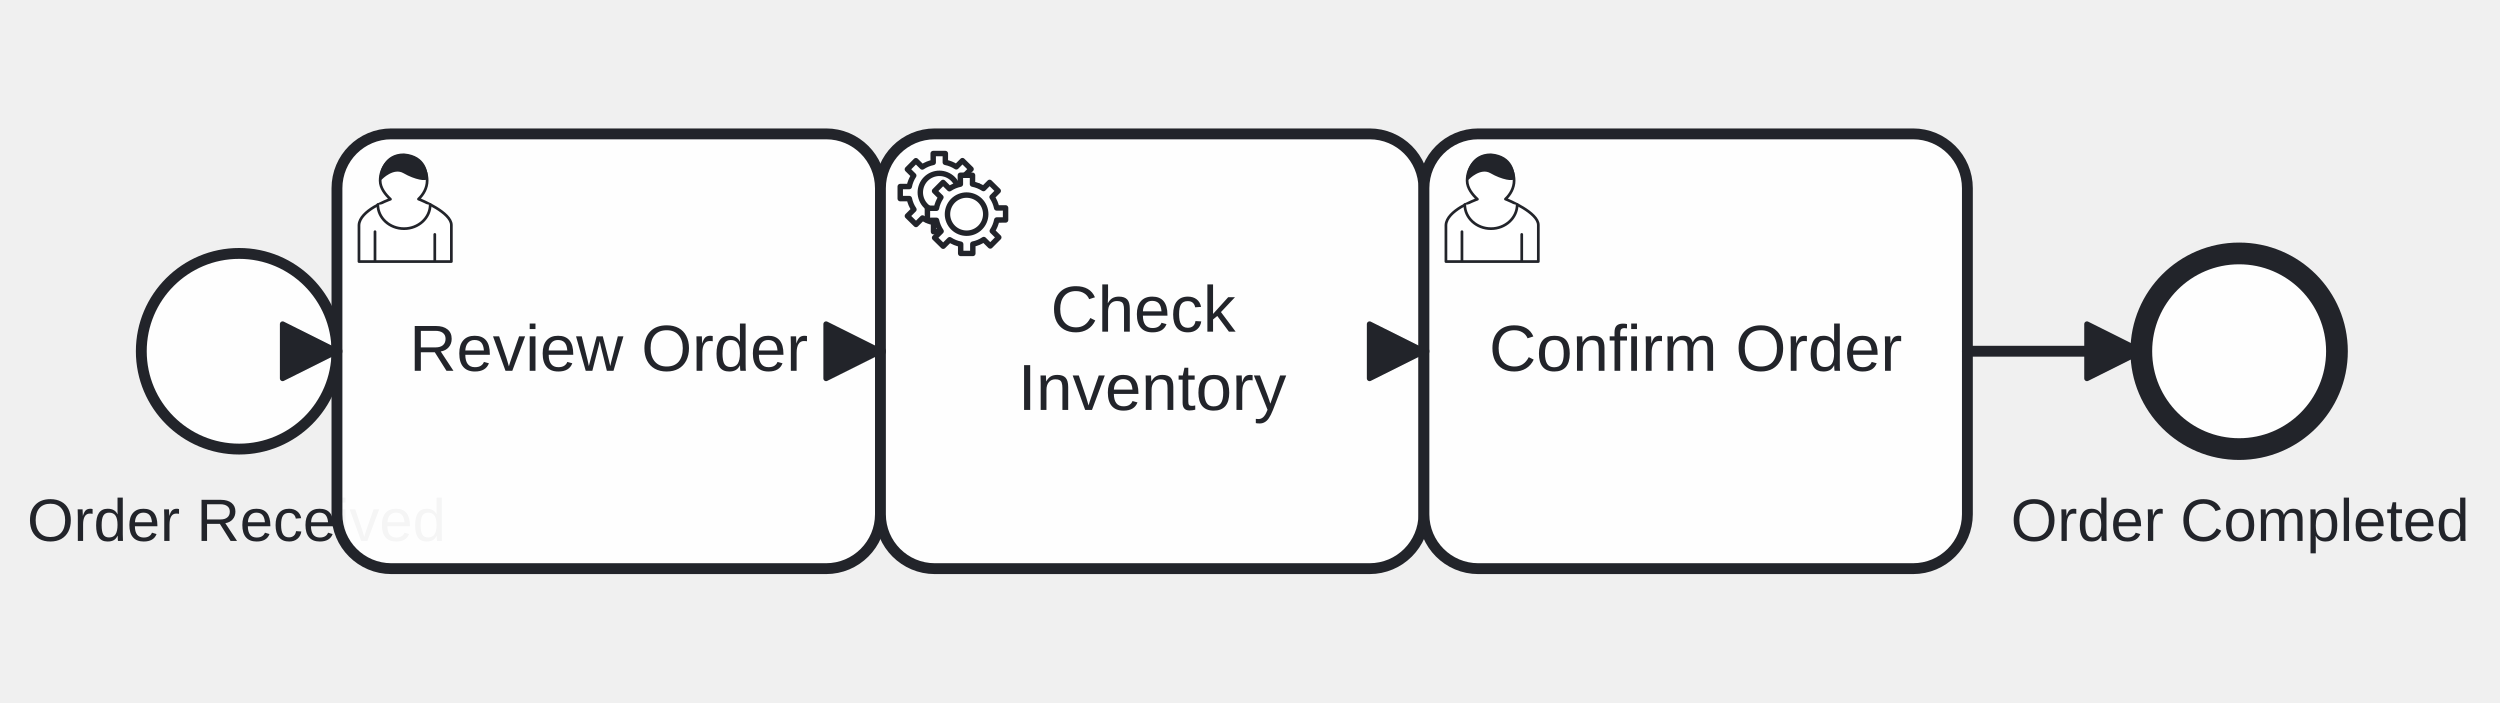
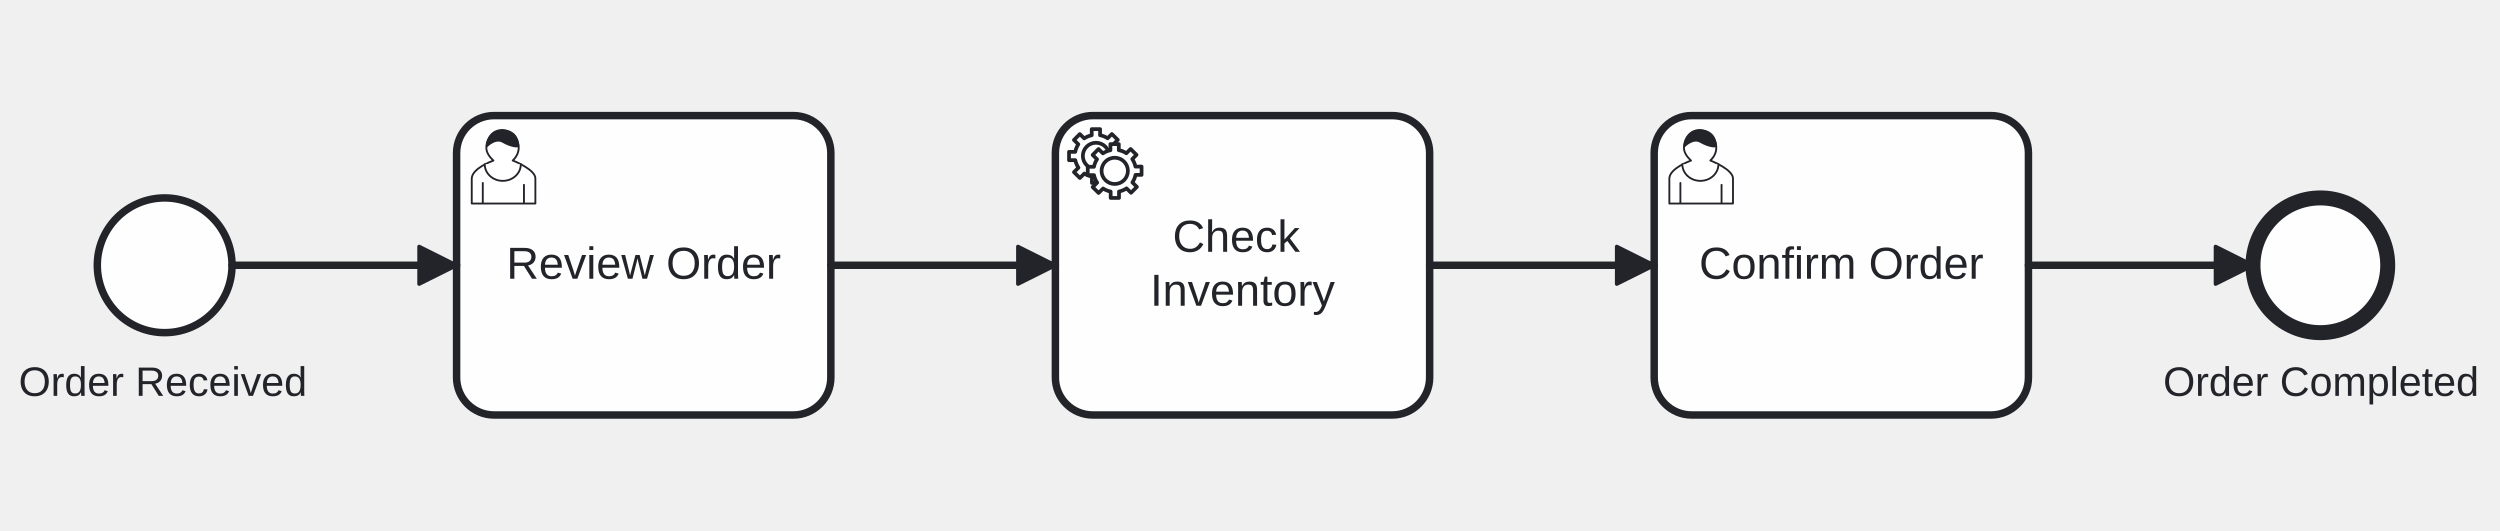
- <svg xmlns="http://www.w3.org/2000/svg" width="516" height="145" viewBox="56 55 460 90" version="1.1">
+ <svg xmlns="http://www.w3.org/2000/svg" width="834" height="177" viewBox="166 87 668 90" version="1.1">
  <g class="djs-group">
-     <g class="djs-element djs-shape" data-element-id="StartEvent_OrderReceived" style="display: block;" transform="translate(82, 82)">
+     <g class="djs-element djs-shape" data-element-id="StartEvent_OrderReceived" style="display: block;" transform="translate(192, 114)">
      <g class="djs-visual">
        <circle cx="18" cy="18" r="18" style="stroke-linecap: round; stroke-linejoin: round; stroke: hsl(225, 10%, 15%); stroke-width: 2px; fill: white; fill-opacity: 0.95;" />
      </g>
      <rect style="fill: none; stroke-opacity: 0; stroke: white; stroke-width: 15px;" class="djs-hit djs-hit-all" x="0" y="0" width="36" height="36" />
      <circle cx="18" cy="18" r="23" style="fill: none;" class="djs-outline" />
    </g>
  </g>
  <g class="djs-group">
-     <g class="djs-element djs-shape" data-element-id="StartEvent_OrderReceived_label" style="display: block;" transform="translate(61, 125)">
-       <g class="djs-visual">
-         <text style="font-family: Arial, sans-serif; font-size: 11px; font-weight: normal; fill: hsl(225, 10%, 15%);" lineHeight="1.2" class="djs-label">
-           <tspan x="0" y="9.9">Order Received</tspan>
-         </text>
-       </g>
-       <rect style="fill: none; stroke-opacity: 0; stroke: white; stroke-width: 15px;" class="djs-hit djs-hit-all" x="0" y="0" width="78" height="14" />
-       <rect x="-5" y="-5" rx="4" width="88" height="24" style="fill: none;" class="djs-outline" />
-     </g>
-   </g>
-   <g class="djs-group">
-     <g class="djs-element djs-shape" data-element-id="UserTask_ReviewOrder" style="display: block;" transform="translate(118, 60)">
+     <g class="djs-element djs-shape" data-element-id="UserTask_ReviewOrder" style="display: block;" transform="translate(288, 92)">
      <g class="djs-visual">
        <rect x="0" y="0" width="100" height="80" rx="10" ry="10" style="stroke-linecap: round; stroke-linejoin: round; stroke: hsl(225, 10%, 15%); stroke-width: 2px; fill: white; fill-opacity: 0.95;" />
        <text style="font-family: Arial, sans-serif; font-size: 12px; font-weight: normal; fill: hsl(225, 10%, 15%);" lineHeight="1.2" class="djs-label">
          <tspan x="13.328" y="43.6">Review Order</tspan>
        </text>
        <path style="fill: white; stroke-linecap: round; stroke-linejoin: round; stroke: hsl(225, 10%, 15%); stroke-width: 0.5px;" d="m 15,12 c 0.909,-0.845 1.594,-2.049 1.594,-3.385 0,-2.554 -1.805,-4.622 -4.357,-4.622 -2.552,0 -4.288,2.068 -4.288,4.622 0,1.348 0.974,2.562 1.896,3.405 -0.529,0.187 -5.669,2.097 -5.794,4.756 v 6.718 h 17 v -6.718 c 0,-2.298 -5.528,-4.595 -6.051,-4.776 zm -8,6 l 0,5.5 m 11,0 l 0,-5" />
        <path style="fill: white; stroke-linecap: round; stroke-linejoin: round; stroke: hsl(225, 10%, 15%); stroke-width: 0.5px;" d="m 15,12 m 2.162,1.009 c 0,2.447 -2.158,4.431 -4.821,4.431 -2.665,0 -4.822,-1.981 -4.822,-4.431 " />
        <path style="fill: hsl(225, 10%, 15%); stroke-linecap: round; stroke-linejoin: round; stroke: hsl(225, 10%, 15%); stroke-width: 0.5px;" d="m 15,12 m -6.9,-3.80 c 0,0 2.251,-2.358 4.274,-1.177 2.024,1.181 4.221,1.537 4.124,0.965 -0.098,-0.57 -0.117,-3.791 -4.191,-4.136 -3.575,0.001 -4.208,3.367 -4.207,4.348 z" />
      </g>
      <rect style="fill: none; stroke-opacity: 0; stroke: white; stroke-width: 15px;" class="djs-hit djs-hit-all" x="0" y="0" width="100" height="80" />
      <rect x="-5" y="-5" rx="14" width="110" height="90" style="fill: none;" class="djs-outline" />
    </g>
  </g>
  <g class="djs-group">
-     <g class="djs-element djs-shape" data-element-id="ServiceTask_CheckInventory" style="display: block;" transform="translate(218, 60)">
+     <g class="djs-element djs-shape" data-element-id="ServiceTask_CheckInventory" style="display: block;" transform="translate(448, 92)">
      <g class="djs-visual">
        <rect x="0" y="0" width="100" height="80" rx="10" ry="10" style="stroke-linecap: round; stroke-linejoin: round; stroke: hsl(225, 10%, 15%); stroke-width: 2px; fill: white; fill-opacity: 0.95;" />
        <text style="font-family: Arial, sans-serif; font-size: 12px; font-weight: normal; fill: hsl(225, 10%, 15%);" lineHeight="1.2" class="djs-label">
          <tspan x="31.328" y="36.4">Check </tspan>
          <tspan x="25.322" y="50.8">Inventory</tspan>
        </text>
        <circle cx="5" cy="5" r="5" style="stroke-linecap: round; stroke-linejoin: round; stroke: none; stroke-width: 2px; fill: white;" transform="translate(6, 6)" />
        <path style="fill: white; stroke-linecap: round; stroke-linejoin: round; stroke: hsl(225, 10%, 15%); stroke-width: 1px;" d="m 12,18 v -1.713 c 0.352,-0.07 0.704,-0.178 1.048,-0.321 0.344,-0.145 0.666,-0.321 0.966,-0.521 l 1.194,1.18 1.567,-1.577 -1.195,-1.18 c 0.403,-0.614 0.683,-1.299 0.825,-2.018 l 1.622,-0.01 v -2.22 l -1.637,0.01 c -0.073,-0.352 -0.178,-0.7 -0.324,-1.044 -0.145,-0.344 -0.321,-0.664 -0.523,-0.962 l 1.131,-1.136 -1.583,-1.563 -1.13,1.136 c -0.614,-0.401 -1.303,-0.681 -2.023,-0.822 l 0.009,-1.619 h -2.241 l 0.004,1.631 c -0.354,0.074 -0.705,0.18 -1.05,0.324 -0.344,0.144 -0.665,0.321 -0.964,0.52 l -1.17,-1.158 -1.567,1.579 1.168,1.157 c -0.403,0.613 -0.683,1.298 -0.825,2.017 l -1.659,0.003 v 2.222 l 1.672,-0.006 c 0.073,0.351 0.18,0.702 0.324,1.045 0.145,0.344 0.321,0.664 0.523,0.961 l -1.199,1.197 1.584,1.56 1.196,-1.193 c 0.614,0.403 1.303,0.682 2.023,0.823 l 7.19e-4,1.699 h 2.227 z m 0.221,-3.996 c -1.789,0.75 -3.858,-0.093 -4.61,-1.874 -0.752,-1.783 0.091,-3.846 1.88,-4.596 1.788,-0.749 3.857,0.093 4.609,1.874 0.752,1.782 -0.091,3.846 -1.88,4.596 z" />
        <circle cx="5" cy="5" r="5" style="stroke-linecap: round; stroke-linejoin: round; stroke: none; stroke-width: 2px; fill: white;" transform="translate(11, 10)" />
        <path style="fill: white; stroke-linecap: round; stroke-linejoin: round; stroke: hsl(225, 10%, 15%); stroke-width: 1px;" d="m 17,22 v -1.713 c 0.352,-0.07 0.704,-0.178 1.048,-0.321 0.344,-0.145 0.666,-0.321 0.966,-0.521 l 1.194,1.18 1.567,-1.577 -1.195,-1.18 c 0.403,-0.614 0.683,-1.299 0.825,-2.018 l 1.622,-0.01 v -2.22 l -1.637,0.01 c -0.073,-0.352 -0.178,-0.7 -0.324,-1.044 -0.145,-0.344 -0.321,-0.664 -0.523,-0.962 l 1.131,-1.136 -1.583,-1.563 -1.13,1.136 c -0.614,-0.401 -1.303,-0.681 -2.023,-0.822 l 0.009,-1.619 h -2.241 l 0.004,1.631 c -0.354,0.074 -0.705,0.18 -1.05,0.324 -0.344,0.144 -0.665,0.321 -0.964,0.52 l -1.17,-1.158 -1.567,1.579 1.168,1.157 c -0.403,0.613 -0.683,1.298 -0.825,2.017 l -1.659,0.003 v 2.222 l 1.672,-0.006 c 0.073,0.351 0.18,0.702 0.324,1.045 0.145,0.344 0.321,0.664 0.523,0.961 l -1.199,1.197 1.584,1.56 1.196,-1.193 c 0.614,0.403 1.303,0.682 2.023,0.823 l 7.19e-4,1.699 h 2.227 z m 0.221,-3.996 c -1.789,0.75 -3.858,-0.093 -4.61,-1.874 -0.752,-1.783 0.091,-3.846 1.88,-4.596 1.788,-0.749 3.857,0.093 4.609,1.874 0.752,1.782 -0.091,3.846 -1.88,4.596 z" />
      </g>
      <rect style="fill: none; stroke-opacity: 0; stroke: white; stroke-width: 15px;" class="djs-hit djs-hit-all" x="0" y="0" width="100" height="80" />
      <rect x="-5" y="-5" rx="14" width="110" height="90" style="fill: none;" class="djs-outline" />
    </g>
  </g>
  <g class="djs-group">
-     <g class="djs-element djs-shape" data-element-id="UserTask_ConfirmOrder" style="display: block;" transform="translate(318, 60)">
+     <g class="djs-element djs-shape" data-element-id="UserTask_ConfirmOrder" style="display: block;" transform="translate(608, 92)">
      <g class="djs-visual">
        <rect x="0" y="0" width="100" height="80" rx="10" ry="10" style="stroke-linecap: round; stroke-linejoin: round; stroke: hsl(225, 10%, 15%); stroke-width: 2px; fill: white; fill-opacity: 0.95;" />
        <text style="font-family: Arial, sans-serif; font-size: 12px; font-weight: normal; fill: hsl(225, 10%, 15%);" lineHeight="1.2" class="djs-label">
          <tspan x="11.996" y="43.6">Confirm Order</tspan>
        </text>
        <path style="fill: white; stroke-linecap: round; stroke-linejoin: round; stroke: hsl(225, 10%, 15%); stroke-width: 0.5px;" d="m 15,12 c 0.909,-0.845 1.594,-2.049 1.594,-3.385 0,-2.554 -1.805,-4.622 -4.357,-4.622 -2.552,0 -4.288,2.068 -4.288,4.622 0,1.348 0.974,2.562 1.896,3.405 -0.529,0.187 -5.669,2.097 -5.794,4.756 v 6.718 h 17 v -6.718 c 0,-2.298 -5.528,-4.595 -6.051,-4.776 zm -8,6 l 0,5.5 m 11,0 l 0,-5" />
        <path style="fill: white; stroke-linecap: round; stroke-linejoin: round; stroke: hsl(225, 10%, 15%); stroke-width: 0.5px;" d="m 15,12 m 2.162,1.009 c 0,2.447 -2.158,4.431 -4.821,4.431 -2.665,0 -4.822,-1.981 -4.822,-4.431 " />
        <path style="fill: hsl(225, 10%, 15%); stroke-linecap: round; stroke-linejoin: round; stroke: hsl(225, 10%, 15%); stroke-width: 0.5px;" d="m 15,12 m -6.9,-3.80 c 0,0 2.251,-2.358 4.274,-1.177 2.024,1.181 4.221,1.537 4.124,0.965 -0.098,-0.57 -0.117,-3.791 -4.191,-4.136 -3.575,0.001 -4.208,3.367 -4.207,4.348 z" />
      </g>
      <rect style="fill: none; stroke-opacity: 0; stroke: white; stroke-width: 15px;" class="djs-hit djs-hit-all" x="0" y="0" width="100" height="80" />
      <rect x="-5" y="-5" rx="14" width="110" height="90" style="fill: none;" class="djs-outline" />
    </g>
  </g>
  <g class="djs-group">
-     <g class="djs-element djs-shape" data-element-id="EndEvent_OrderCompleted" style="display: block;" transform="translate(450, 82)">
+     <g class="djs-element djs-shape" data-element-id="EndEvent_OrderCompleted" style="display: block;" transform="translate(768, 114)">
      <g class="djs-visual">
        <circle cx="18" cy="18" r="18" style="stroke-linecap: round; stroke-linejoin: round; stroke: hsl(225, 10%, 15%); stroke-width: 4px; fill: white; fill-opacity: 0.95;" />
      </g>
      <rect style="fill: none; stroke-opacity: 0; stroke: white; stroke-width: 15px;" class="djs-hit djs-hit-all" x="0" y="0" width="36" height="36" />
      <circle cx="18" cy="18" r="24" style="fill: none;" class="djs-outline" />
    </g>
  </g>
  <g class="djs-group">
    <g class="djs-element djs-connection" data-element-id="Flow_OrderReceived_to_ReviewOrder" style="display: block;">
      <g class="djs-visual">
        <defs>
-           <marker id="marker-e1hkrvc52ky4h078rsugiuapm" viewBox="0 0 20 20" refX="11" refY="10" markerWidth="10" markerHeight="10" orient="auto">
+           <marker id="marker-04wdtuazt0y0sb052hxzlfhw1" viewBox="0 0 20 20" refX="11" refY="10" markerWidth="10" markerHeight="10" orient="auto">
            <path d="M 1 5 L 11 10 L 1 15 Z" style="stroke-linecap: round; stroke-linejoin: round; stroke: hsl(225, 10%, 15%); stroke-width: 1px; fill: hsl(225, 10%, 15%);" />
          </marker>
        </defs>
-         <path style="fill: none; stroke-linecap: round; stroke-linejoin: round; stroke: hsl(225, 10%, 15%); stroke-width: 2px; marker-end: url(#marker-e1hkrvc52ky4h078rsugiuapm);" data-corner-radius="5" d="M118,100L118,100" />
+         <path style="fill: none; stroke-linecap: round; stroke-linejoin: round; stroke: hsl(225, 10%, 15%); stroke-width: 2px; marker-end: url(#marker-04wdtuazt0y0sb052hxzlfhw1);" data-corner-radius="5" d="M228,132L288,132" />
      </g>
-       <path d="M118,100L118,100" style="fill: none; stroke-opacity: 0; stroke: white; stroke-width: 15px;" class="djs-hit djs-hit-stroke" />
-       <rect x="113" y="95" rx="4" width="10" height="10" style="fill: none;" class="djs-outline" />
+       <path d="M228,132L288,132" style="fill: none; stroke-opacity: 0; stroke: white; stroke-width: 15px;" class="djs-hit djs-hit-stroke" />
+       <rect x="223" y="127" rx="4" width="70" height="10" style="fill: none;" class="djs-outline" />
    </g>
  </g>
  <g class="djs-group">
    <g class="djs-element djs-connection" data-element-id="Flow_ReviewOrder_to_CheckInventory" style="display: block;">
      <g class="djs-visual">
        <defs>
-           <marker id="marker-9iwkl22j4a8vqi14en7wo0rzh" viewBox="0 0 20 20" refX="11" refY="10" markerWidth="10" markerHeight="10" orient="auto">
+           <marker id="marker-9ulk20mpldxbs0s2j1waxfy0d" viewBox="0 0 20 20" refX="11" refY="10" markerWidth="10" markerHeight="10" orient="auto">
            <path d="M 1 5 L 11 10 L 1 15 Z" style="stroke-linecap: round; stroke-linejoin: round; stroke: hsl(225, 10%, 15%); stroke-width: 1px; fill: hsl(225, 10%, 15%);" />
          </marker>
        </defs>
-         <path style="fill: none; stroke-linecap: round; stroke-linejoin: round; stroke: hsl(225, 10%, 15%); stroke-width: 2px; marker-end: url(#marker-9iwkl22j4a8vqi14en7wo0rzh);" data-corner-radius="5" d="M218,100L218,100" />
+         <path style="fill: none; stroke-linecap: round; stroke-linejoin: round; stroke: hsl(225, 10%, 15%); stroke-width: 2px; marker-end: url(#marker-9ulk20mpldxbs0s2j1waxfy0d);" data-corner-radius="5" d="M388,132L448,132" />
      </g>
-       <path d="M218,100L218,100" style="fill: none; stroke-opacity: 0; stroke: white; stroke-width: 15px;" class="djs-hit djs-hit-stroke" />
-       <rect x="213" y="95" rx="4" width="10" height="10" style="fill: none;" class="djs-outline" />
+       <path d="M388,132L448,132" style="fill: none; stroke-opacity: 0; stroke: white; stroke-width: 15px;" class="djs-hit djs-hit-stroke" />
+       <rect x="383" y="127" rx="4" width="70" height="10" style="fill: none;" class="djs-outline" />
    </g>
  </g>
  <g class="djs-group">
    <g class="djs-element djs-connection" data-element-id="Flow_CheckInventory_to_ConfirmOrder" style="display: block;">
      <g class="djs-visual">
        <defs>
-           <marker id="marker-d5ppr6wht98locsjz3ya8mi33" viewBox="0 0 20 20" refX="11" refY="10" markerWidth="10" markerHeight="10" orient="auto">
+           <marker id="marker-af43jzlhrjosabe9q12925f0g" viewBox="0 0 20 20" refX="11" refY="10" markerWidth="10" markerHeight="10" orient="auto">
            <path d="M 1 5 L 11 10 L 1 15 Z" style="stroke-linecap: round; stroke-linejoin: round; stroke: hsl(225, 10%, 15%); stroke-width: 1px; fill: hsl(225, 10%, 15%);" />
          </marker>
        </defs>
-         <path style="fill: none; stroke-linecap: round; stroke-linejoin: round; stroke: hsl(225, 10%, 15%); stroke-width: 2px; marker-end: url(#marker-d5ppr6wht98locsjz3ya8mi33);" data-corner-radius="5" d="M318,100L318,100" />
+         <path style="fill: none; stroke-linecap: round; stroke-linejoin: round; stroke: hsl(225, 10%, 15%); stroke-width: 2px; marker-end: url(#marker-af43jzlhrjosabe9q12925f0g);" data-corner-radius="5" d="M548,132L608,132" />
      </g>
-       <path d="M318,100L318,100" style="fill: none; stroke-opacity: 0; stroke: white; stroke-width: 15px;" class="djs-hit djs-hit-stroke" />
-       <rect x="313" y="95" rx="4" width="10" height="10" style="fill: none;" class="djs-outline" />
+       <path d="M548,132L608,132" style="fill: none; stroke-opacity: 0; stroke: white; stroke-width: 15px;" class="djs-hit djs-hit-stroke" />
+       <rect x="543" y="127" rx="4" width="70" height="10" style="fill: none;" class="djs-outline" />
    </g>
  </g>
  <g class="djs-group">
-     <g class="djs-element djs-shape" data-element-id="EndEvent_OrderCompleted_label" style="display: block;" transform="translate(426, 125)">
+     <g class="djs-element djs-connection" data-element-id="Flow_ConfirmOrder_to_OrderCompleted" style="display: block;">
+       <g class="djs-visual">
+         <defs>
+           <marker id="marker-aq4k10f1sa8ssjuspkvr067ji" viewBox="0 0 20 20" refX="11" refY="10" markerWidth="10" markerHeight="10" orient="auto">
+             <path d="M 1 5 L 11 10 L 1 15 Z" style="stroke-linecap: round; stroke-linejoin: round; stroke: hsl(225, 10%, 15%); stroke-width: 1px; fill: hsl(225, 10%, 15%);" />
+           </marker>
+         </defs>
+         <path style="fill: none; stroke-linecap: round; stroke-linejoin: round; stroke: hsl(225, 10%, 15%); stroke-width: 2px; marker-end: url(#marker-aq4k10f1sa8ssjuspkvr067ji);" data-corner-radius="5" d="M708,132L768,132" />
+       </g>
+       <path d="M708,132L768,132" style="fill: none; stroke-opacity: 0; stroke: white; stroke-width: 15px;" class="djs-hit djs-hit-stroke" />
+       <rect x="703" y="127" rx="4" width="70" height="10" style="fill: none;" class="djs-outline" />
+     </g>
+   </g>
+   <g class="djs-group">
+     <g class="djs-element djs-shape" data-element-id="StartEvent_OrderReceived_label" style="display: block;" transform="translate(171, 157)">
+       <g class="djs-visual">
+         <text style="font-family: Arial, sans-serif; font-size: 11px; font-weight: normal; fill: hsl(225, 10%, 15%);" lineHeight="1.2" class="djs-label">
+           <tspan x="0" y="9.9">Order Received</tspan>
+         </text>
+       </g>
+       <rect style="fill: none; stroke-opacity: 0; stroke: white; stroke-width: 15px;" class="djs-hit djs-hit-all" x="0" y="0" width="78" height="14" />
+       <rect x="-5" y="-5" rx="4" width="88" height="24" style="fill: none;" class="djs-outline" />
+     </g>
+   </g>
+   <g class="djs-group">
+     <g class="djs-element djs-shape" data-element-id="EndEvent_OrderCompleted_label" style="display: block;" transform="translate(744, 157)">
      <g class="djs-visual">
        <text style="font-family: Arial, sans-serif; font-size: 11px; font-weight: normal; fill: hsl(225, 10%, 15%);" lineHeight="1.2" class="djs-label">
          <tspan x="0" y="9.9">Order Completed</tspan>
        </text>
      </g>
      <rect style="fill: none; stroke-opacity: 0; stroke: white; stroke-width: 15px;" class="djs-hit djs-hit-all" x="0" y="0" width="85" height="14" />
      <rect x="-5" y="-5" rx="4" width="95" height="24" style="fill: none;" class="djs-outline" />
    </g>
  </g>
-   <g class="djs-group">
-     <g class="djs-element djs-connection" data-element-id="Flow_ConfirmOrder_to_OrderCompleted" style="display: block;">
-       <g class="djs-visual">
-         <defs>
-           <marker id="marker-47gzmkov4407ddbbh7ajfqg7j" viewBox="0 0 20 20" refX="11" refY="10" markerWidth="10" markerHeight="10" orient="auto">
-             <path d="M 1 5 L 11 10 L 1 15 Z" style="stroke-linecap: round; stroke-linejoin: round; stroke: hsl(225, 10%, 15%); stroke-width: 1px; fill: hsl(225, 10%, 15%);" />
-           </marker>
-         </defs>
-         <path style="fill: none; stroke-linecap: round; stroke-linejoin: round; stroke: hsl(225, 10%, 15%); stroke-width: 2px; marker-end: url(#marker-47gzmkov4407ddbbh7ajfqg7j);" data-corner-radius="5" d="M418,100L450,100" />
-       </g>
-       <path d="M418,100L450,100" style="fill: none; stroke-opacity: 0; stroke: white; stroke-width: 15px;" class="djs-hit djs-hit-stroke" />
-       <rect x="413" y="95" rx="4" width="42" height="10" style="fill: none;" class="djs-outline" />
-     </g>
-   </g>
</svg>
